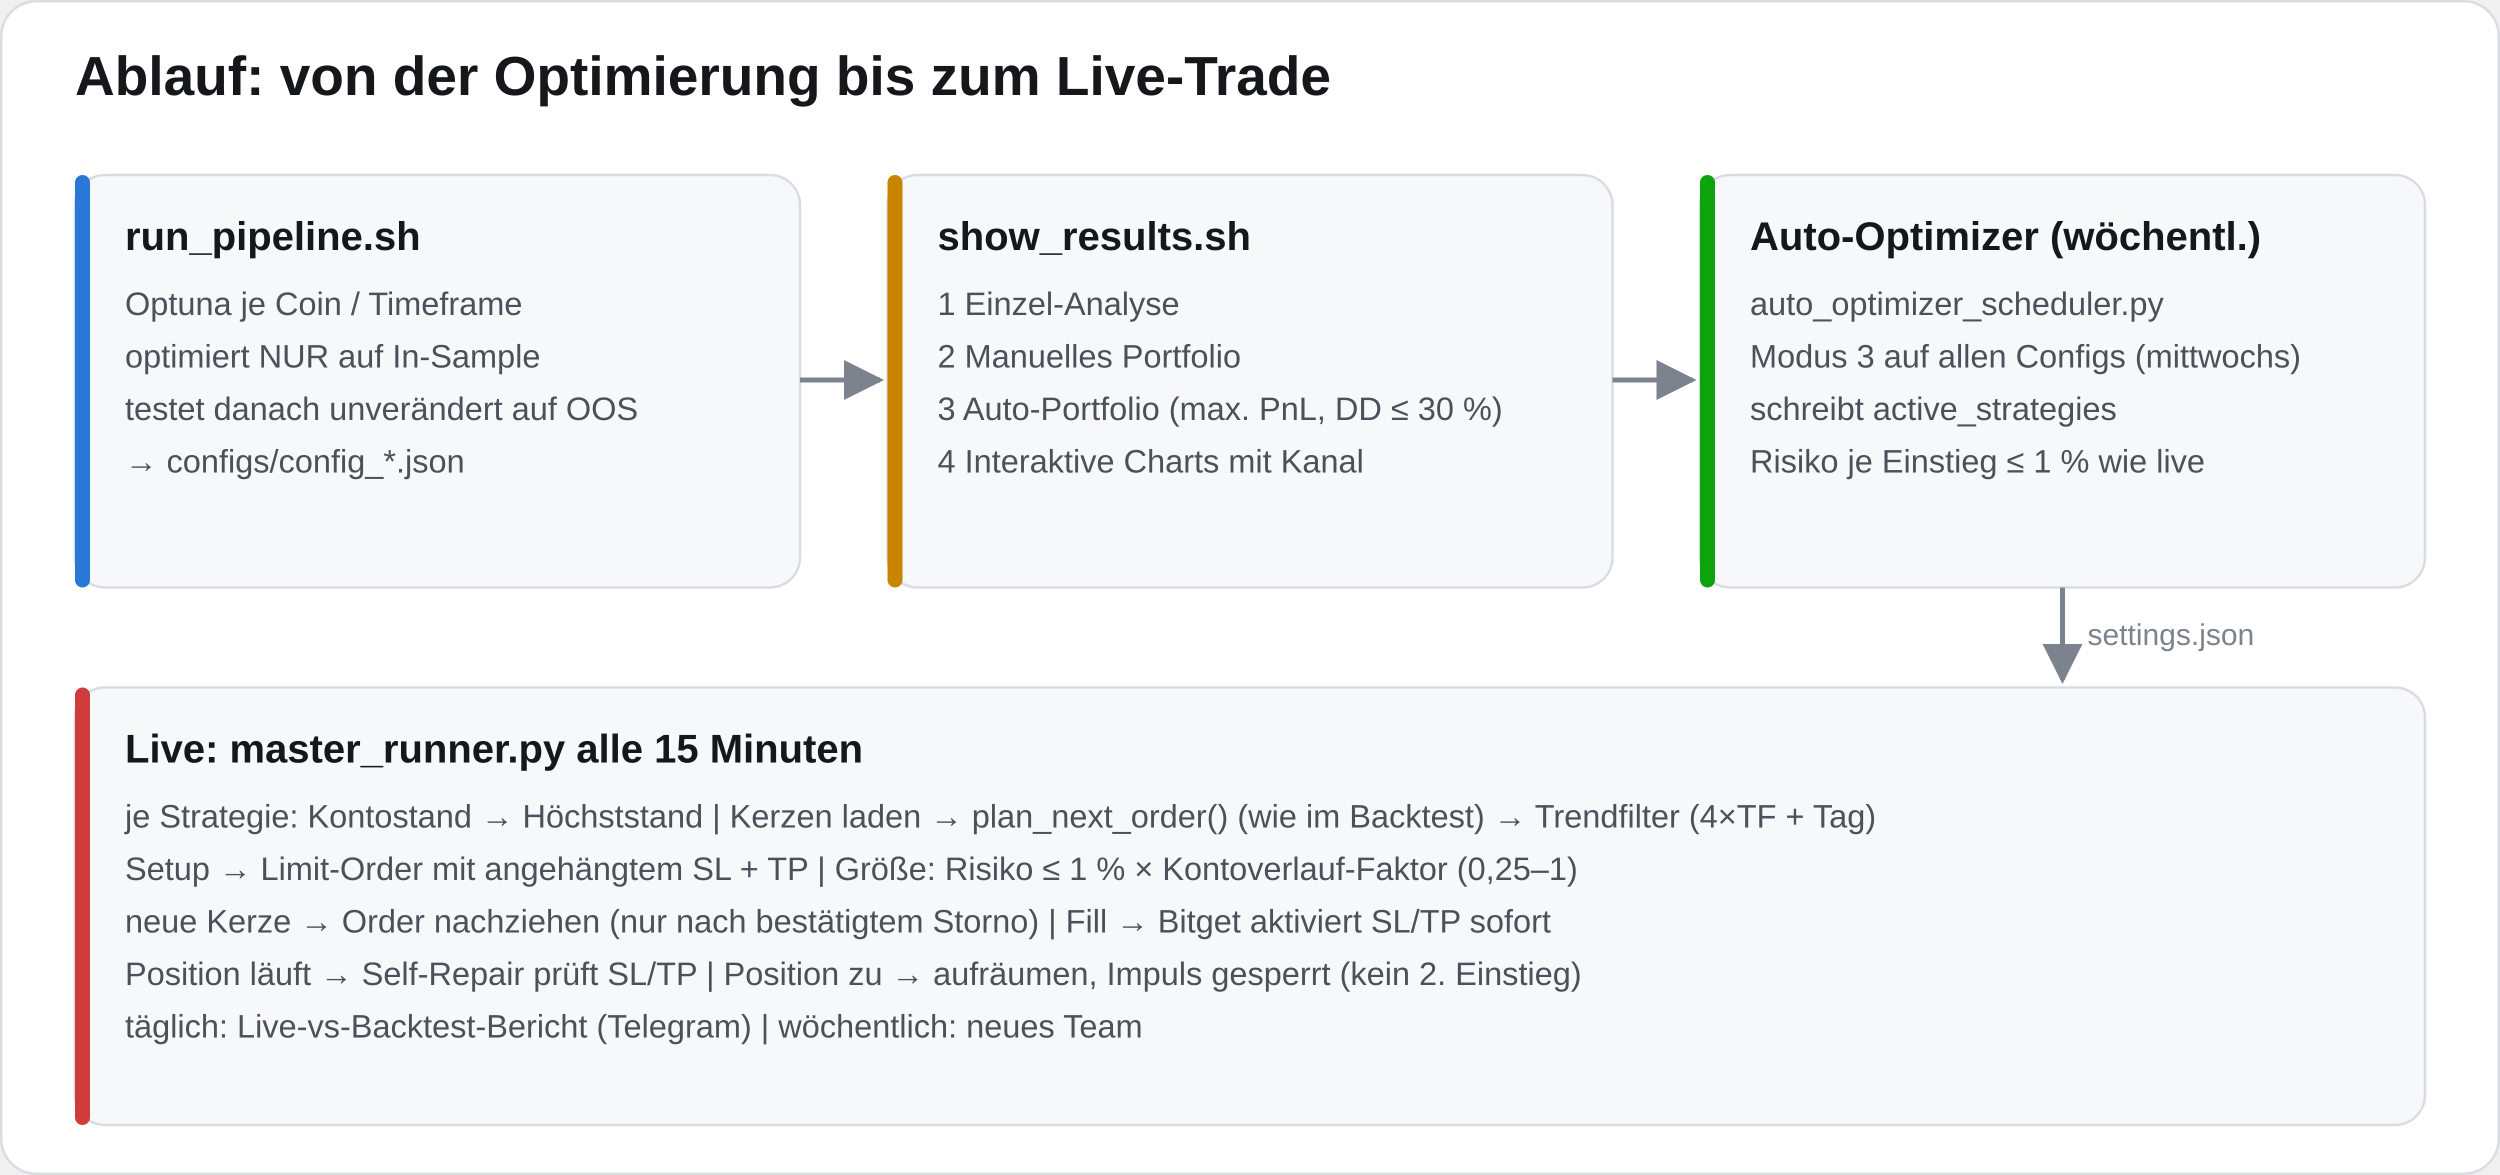
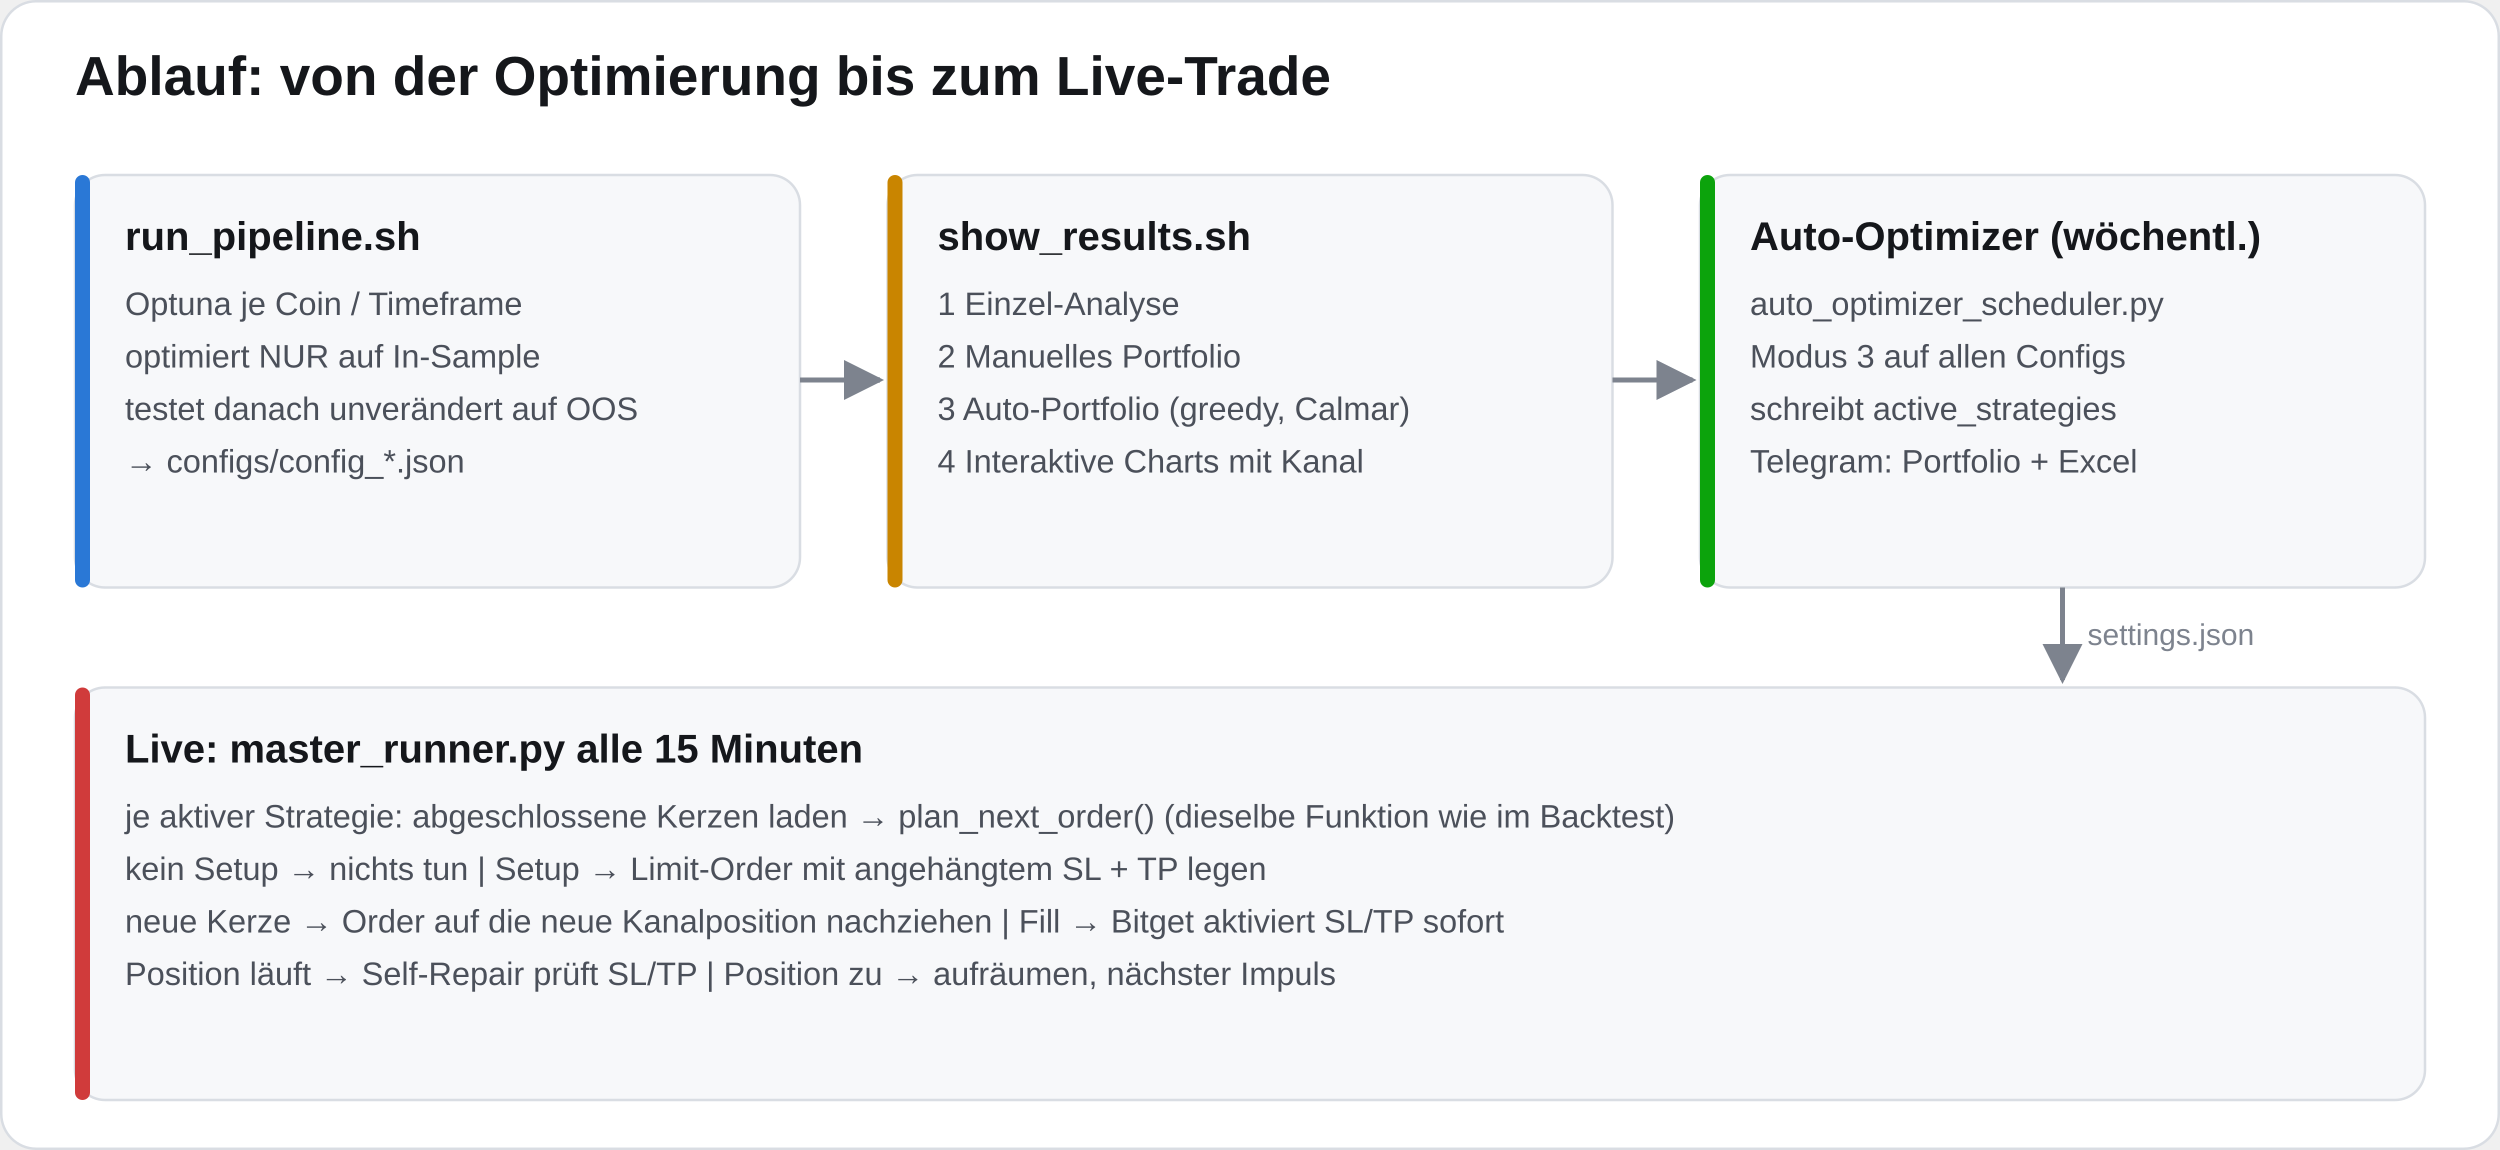
- <svg xmlns="http://www.w3.org/2000/svg" viewBox="0 0 1000 470" width="1000" height="470" font-family="'Segoe UI', 'Helvetica Neue', Arial, sans-serif">
-   <rect x="0.5" y="0.5" width="999" height="469" rx="14" fill="#ffffff" stroke="#d9dde3" />
+ <svg xmlns="http://www.w3.org/2000/svg" viewBox="0 0 1000 460" width="1000" height="460" font-family="'Segoe UI', 'Helvetica Neue', Arial, sans-serif">
+   <rect x="0.5" y="0.5" width="999" height="459" rx="14" fill="#ffffff" stroke="#d9dde3" />
  <defs>
    <marker id="ah" viewBox="0 0 10 10" refX="9" refY="5" markerWidth="8" markerHeight="8" orient="auto-start-reverse">
      <path d="M0,0 L10,5 L0,10 z" fill="#7d838e" />
    </marker>
  </defs>
  <text x="30.0" y="38.0" font-size="22" fill="#15171b" font-weight="700" text-anchor="start">Ablauf: von der Optimierung bis zum Live-Trade</text>
  <rect x="30" y="70" width="290" height="165" rx="12" fill="#f7f8fa" stroke="#d9dde3" />
  <rect x="30" y="70" width="6" height="165" rx="3" fill="#2a78d6" />
  <text x="50.0" y="100.0" font-size="16" fill="#15171b" font-weight="700" text-anchor="start">run_pipeline.sh</text>
  <text x="50.0" y="126.0" font-size="13" fill="#4b505a" font-weight="400" text-anchor="start">Optuna je Coin / Timeframe</text>
  <text x="50.0" y="147.0" font-size="13" fill="#4b505a" font-weight="400" text-anchor="start">optimiert NUR auf In-Sample</text>
  <text x="50.0" y="168.0" font-size="13" fill="#4b505a" font-weight="400" text-anchor="start">testet danach unverändert auf OOS</text>
  <text x="50.0" y="189.0" font-size="13" fill="#4b505a" font-weight="400" text-anchor="start">→ configs/config_*.json</text>
  <rect x="355" y="70" width="290" height="165" rx="12" fill="#f7f8fa" stroke="#d9dde3" />
  <rect x="355" y="70" width="6" height="165" rx="3" fill="#c98500" />
  <text x="375.0" y="100.0" font-size="16" fill="#15171b" font-weight="700" text-anchor="start">show_results.sh</text>
  <text x="375.0" y="126.0" font-size="13" fill="#4b505a" font-weight="400" text-anchor="start">1  Einzel-Analyse</text>
  <text x="375.0" y="147.0" font-size="13" fill="#4b505a" font-weight="400" text-anchor="start">2  Manuelles Portfolio</text>
-   <text x="375.0" y="168.0" font-size="13" fill="#4b505a" font-weight="400" text-anchor="start">3  Auto-Portfolio (max. PnL, DD ≤ 30 %)</text>
+   <text x="375.0" y="168.0" font-size="13" fill="#4b505a" font-weight="400" text-anchor="start">3  Auto-Portfolio (greedy, Calmar)</text>
  <text x="375.0" y="189.0" font-size="13" fill="#4b505a" font-weight="400" text-anchor="start">4  Interaktive Charts mit Kanal</text>
  <rect x="680" y="70" width="290" height="165" rx="12" fill="#f7f8fa" stroke="#d9dde3" />
  <rect x="680" y="70" width="6" height="165" rx="3" fill="#0ca30c" />
  <text x="700.0" y="100.0" font-size="16" fill="#15171b" font-weight="700" text-anchor="start">Auto-Optimizer (wöchentl.)</text>
  <text x="700.0" y="126.0" font-size="13" fill="#4b505a" font-weight="400" text-anchor="start">auto_optimizer_scheduler.py</text>
-   <text x="700.0" y="147.0" font-size="13" fill="#4b505a" font-weight="400" text-anchor="start">Modus 3 auf allen Configs (mittwochs)</text>
+   <text x="700.0" y="147.0" font-size="13" fill="#4b505a" font-weight="400" text-anchor="start">Modus 3 auf allen Configs</text>
  <text x="700.0" y="168.0" font-size="13" fill="#4b505a" font-weight="400" text-anchor="start">schreibt active_strategies</text>
-   <text x="700.0" y="189.0" font-size="13" fill="#4b505a" font-weight="400" text-anchor="start">Risiko je Einstieg ≤ 1 % wie live</text>
-   <rect x="30" y="275" width="940" height="175" rx="12" fill="#f7f8fa" stroke="#d9dde3" />
-   <rect x="30" y="275" width="6" height="175" rx="3" fill="#d03b3b" />
+   <text x="700.0" y="189.0" font-size="13" fill="#4b505a" font-weight="400" text-anchor="start">Telegram: Portfolio + Excel</text>
+   <rect x="30" y="275" width="940" height="165" rx="12" fill="#f7f8fa" stroke="#d9dde3" />
+   <rect x="30" y="275" width="6" height="165" rx="3" fill="#d03b3b" />
  <text x="50.0" y="305.0" font-size="16" fill="#15171b" font-weight="700" text-anchor="start">Live: master_runner.py alle 15 Minuten</text>
-   <text x="50.0" y="331.0" font-size="13" fill="#4b505a" font-weight="400" text-anchor="start">je Strategie: Kontostand → Höchststand  |  Kerzen laden → plan_next_order() (wie im Backtest) → Trendfilter (4×TF + Tag)</text>
-   <text x="50.0" y="352.0" font-size="13" fill="#4b505a" font-weight="400" text-anchor="start">Setup → Limit-Order mit angehängtem SL + TP  |  Größe: Risiko ≤ 1 % × Kontoverlauf-Faktor (0,25–1)</text>
-   <text x="50.0" y="373.0" font-size="13" fill="#4b505a" font-weight="400" text-anchor="start">neue Kerze → Order nachziehen (nur nach bestätigtem Storno)  |  Fill → Bitget aktiviert SL/TP sofort</text>
-   <text x="50.0" y="394.0" font-size="13" fill="#4b505a" font-weight="400" text-anchor="start">Position läuft → Self-Repair prüft SL/TP  |  Position zu → aufräumen, Impuls gesperrt (kein 2. Einstieg)</text>
-   <text x="50.0" y="415.0" font-size="13" fill="#4b505a" font-weight="400" text-anchor="start">täglich: Live-vs-Backtest-Bericht (Telegram)  |  wöchentlich: neues Team</text>
+   <text x="50.0" y="331.0" font-size="13" fill="#4b505a" font-weight="400" text-anchor="start">je aktiver Strategie: abgeschlossene Kerzen laden → plan_next_order() (dieselbe Funktion wie im Backtest)</text>
+   <text x="50.0" y="352.0" font-size="13" fill="#4b505a" font-weight="400" text-anchor="start">kein Setup → nichts tun   |   Setup → Limit-Order mit angehängtem SL + TP legen</text>
+   <text x="50.0" y="373.0" font-size="13" fill="#4b505a" font-weight="400" text-anchor="start">neue Kerze → Order auf die neue Kanalposition nachziehen   |   Fill → Bitget aktiviert SL/TP sofort</text>
+   <text x="50.0" y="394.0" font-size="13" fill="#4b505a" font-weight="400" text-anchor="start">Position läuft → Self-Repair prüft SL/TP   |   Position zu → aufräumen, nächster Impuls</text>
  <line x1="320" y1="152" x2="352" y2="152" stroke="#7d838e" stroke-width="2" marker-end="url(#ah)" />
  <line x1="645" y1="152" x2="677" y2="152" stroke="#7d838e" stroke-width="2" marker-end="url(#ah)" />
  <line x1="825" y1="235" x2="825" y2="272" stroke="#7d838e" stroke-width="2" marker-end="url(#ah)" />
  <text x="835.0" y="258.0" font-size="12" fill="#7d838e" font-weight="400" text-anchor="start">settings.json</text>
</svg>
